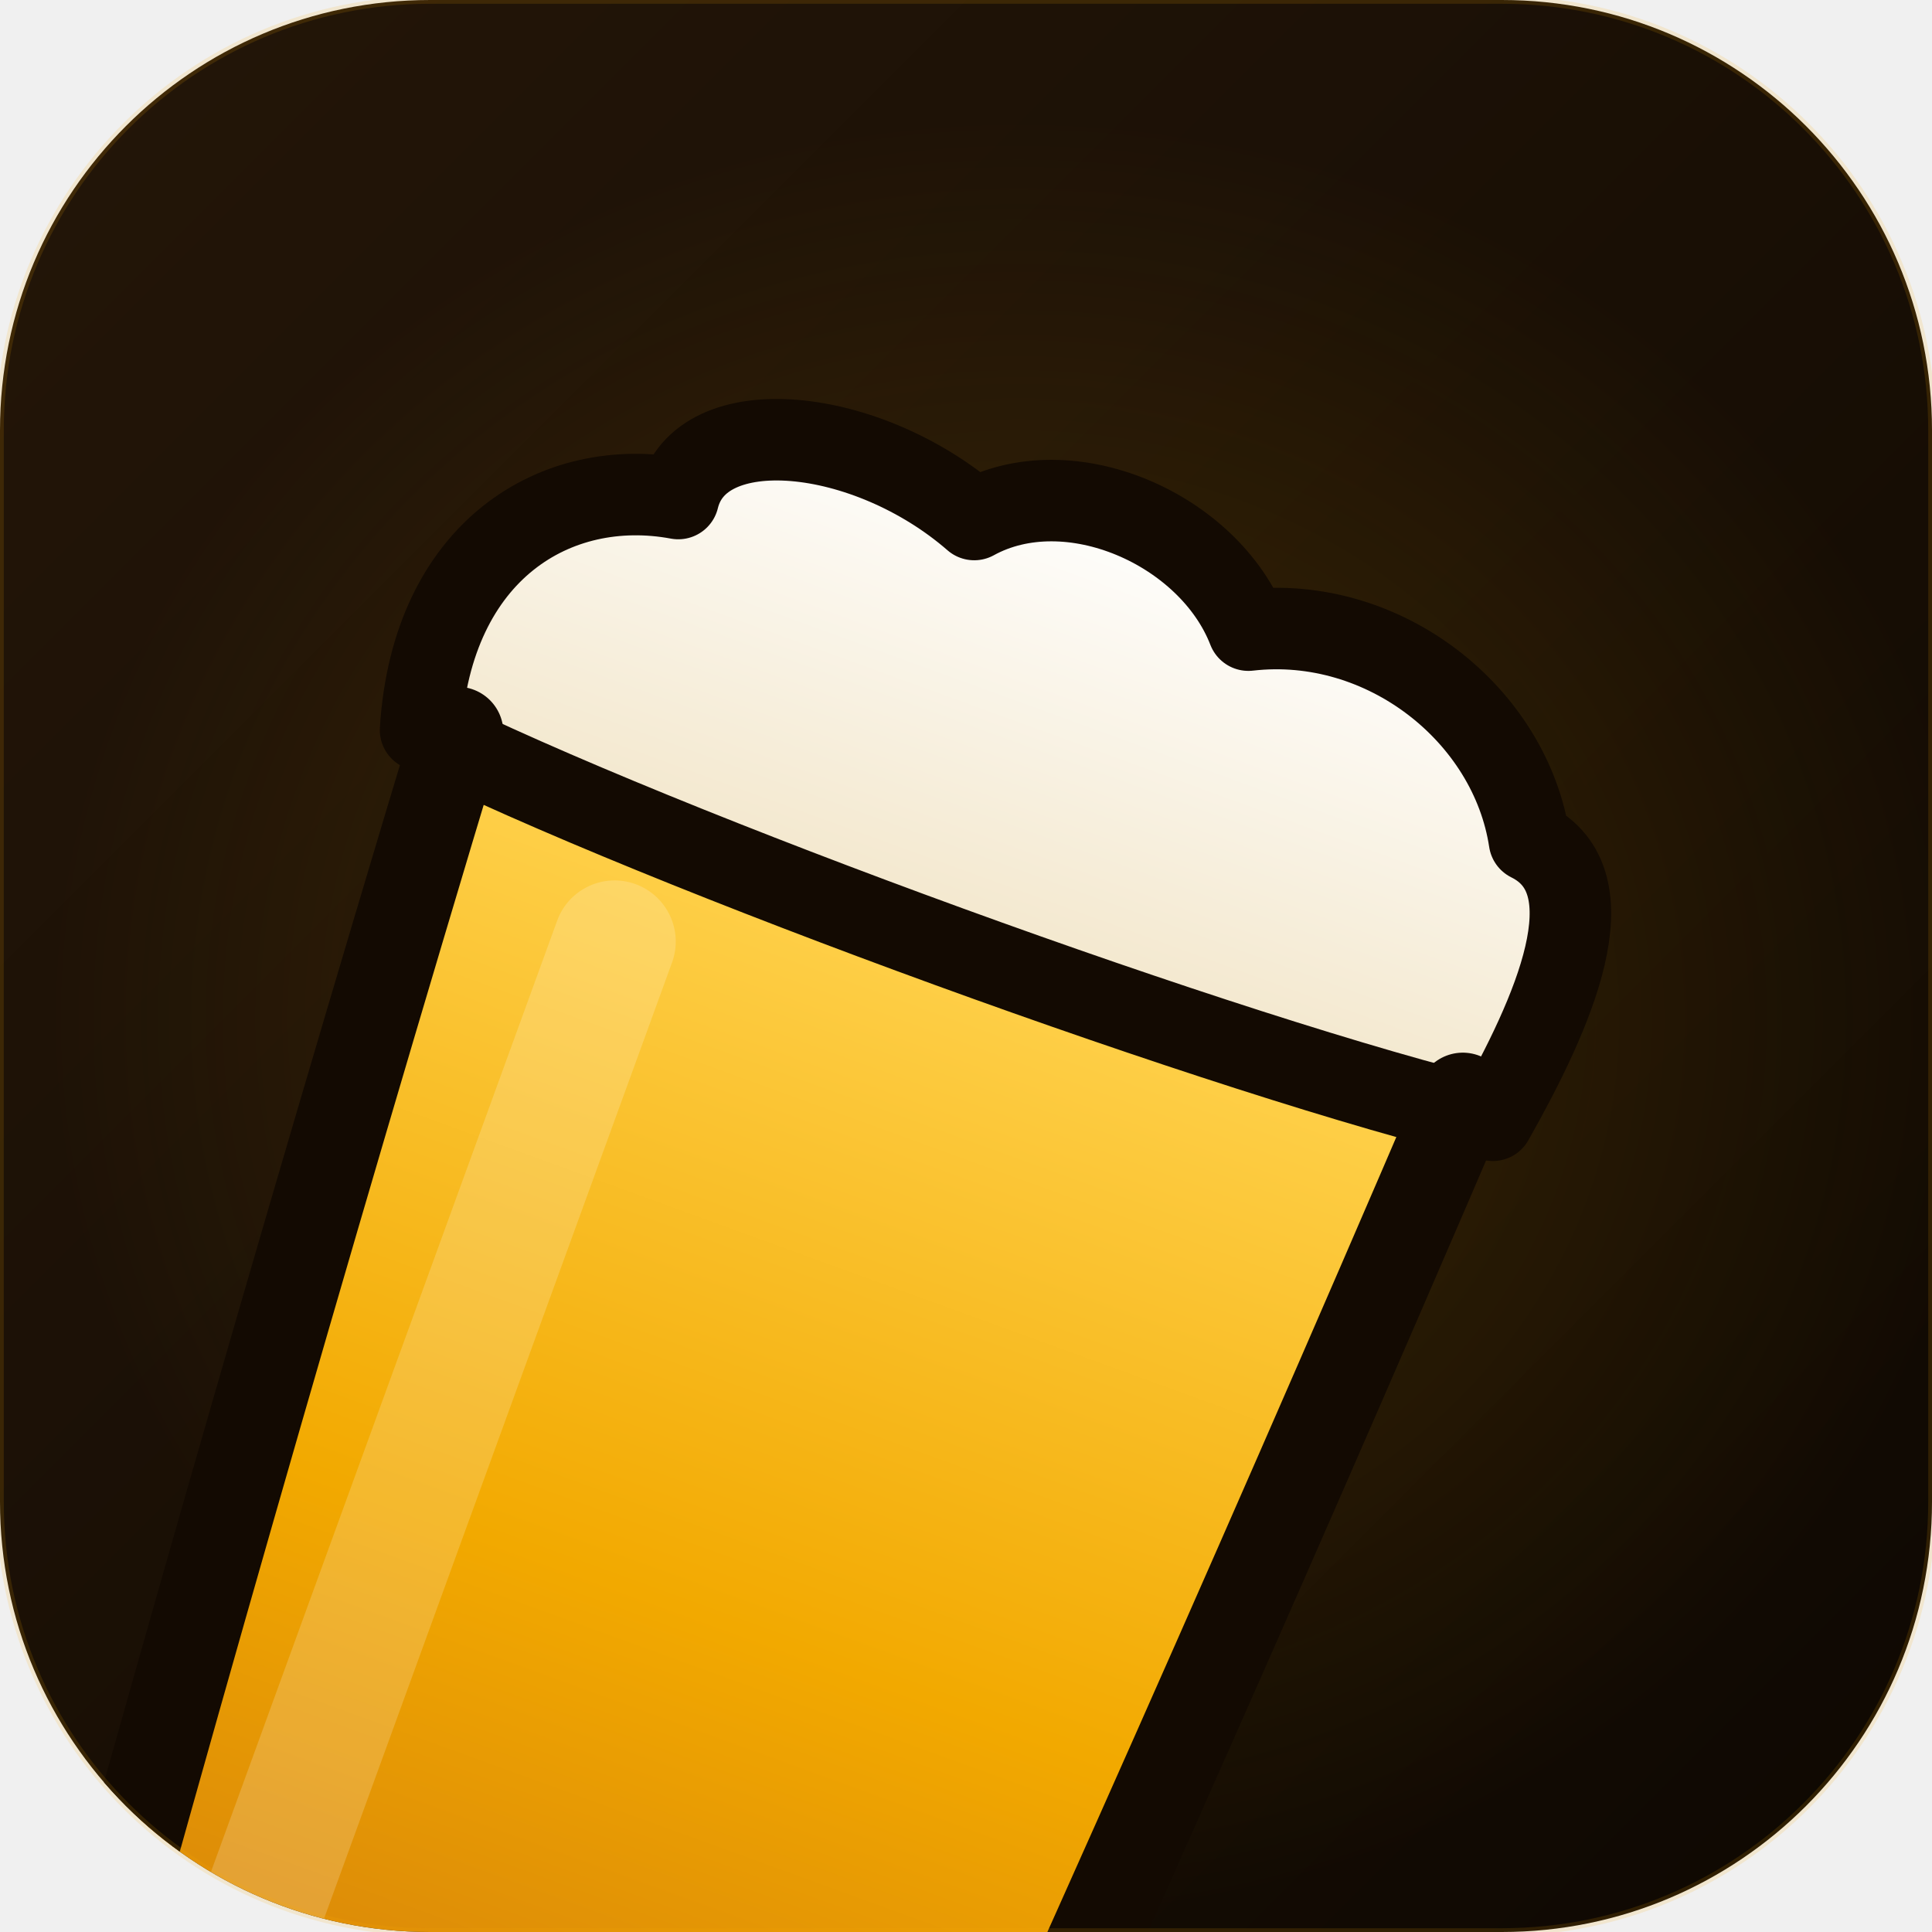
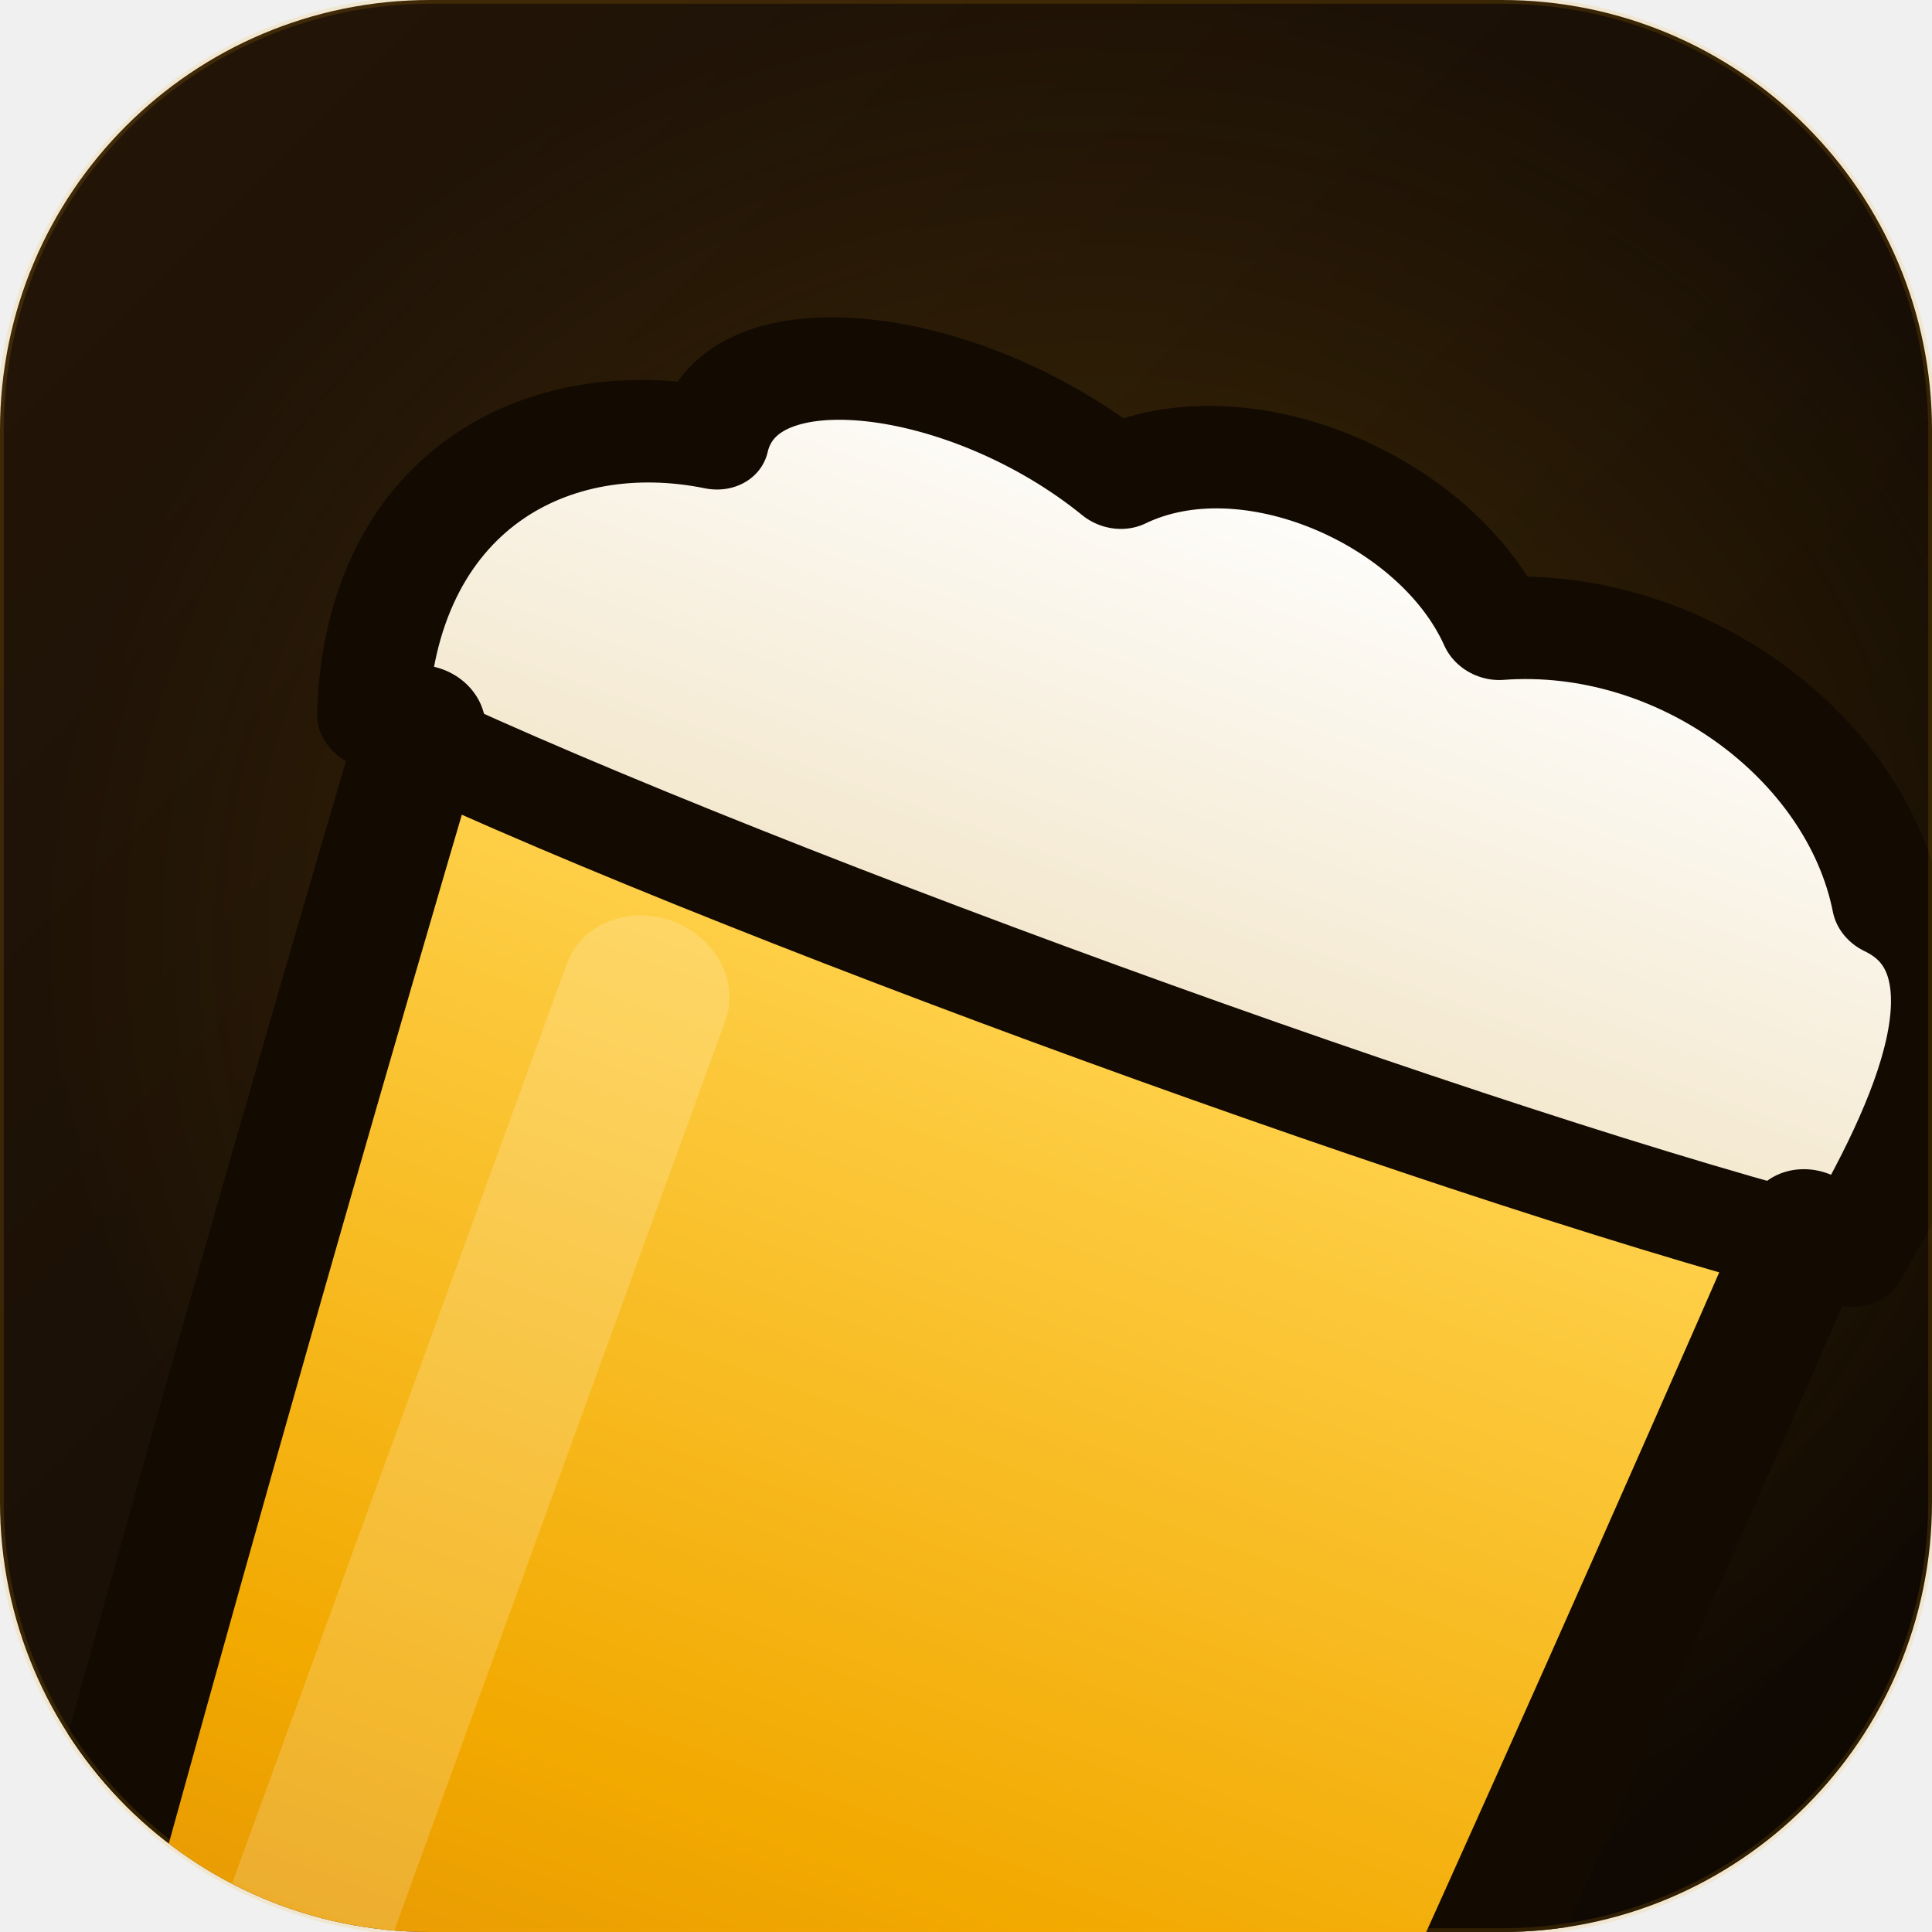
<svg xmlns="http://www.w3.org/2000/svg" width="1024" height="1024" viewBox="0 0 1024 1024">
  <defs>
    <linearGradient id="bg" x1="0" y1="0" x2="1024" y2="1024" gradientUnits="userSpaceOnUse">
      <stop stop-color="#241608" />
      <stop offset="1" stop-color="#0E0802" />
    </linearGradient>
    <linearGradient id="beer" x1="200" y1="150" x2="200" y2="475" gradientUnits="userSpaceOnUse">
      <stop stop-color="#FFD24D" />
      <stop offset=".45" stop-color="#F2A900" />
      <stop offset="1" stop-color="#C56B10" />
    </linearGradient>
    <linearGradient id="foam" x1="200" y1="62" x2="200" y2="155" gradientUnits="userSpaceOnUse">
      <stop stop-color="#FFFFFF" />
      <stop offset="1" stop-color="#F3E7CC" />
    </linearGradient>
    <clipPath id="glassClip">
      <path d="M95 150 Q104 310 117 464 Q120 475 131 475 L269 475 Q280 475 283 464 Q296 310 305 150 Z" />
    </clipPath>
    <radialGradient id="glow" cx="50%" cy="50%" r="50%">
      <stop offset="0" stop-color="#F2A900" stop-opacity=".20" />
      <stop offset=".55" stop-color="#F2A900" stop-opacity=".08" />
      <stop offset="1" stop-color="#F2A900" stop-opacity="0" />
    </radialGradient>
    <clipPath id="tile">
      <rect width="1024" height="1024" rx="228" />
    </clipPath>
  </defs>
  <rect width="1024" height="1024" rx="228" fill="url(#bg)" />
  <g clip-path="url(#tile)">
-     <ellipse cx="540" cy="540" rx="520" ry="480" fill="url(#glow)" />
-     <g transform="translate(140,-80) rotate(20) scale(2.7)">
+     <ellipse cx="580" cy="500" rx="560" ry="520" fill="url(#glow)" />
+     <g transform="translate(64,-210) rotate(20) scale(3.72,3.35)">
      <path d="M95 150 Q104 310 117 464 Q120 475 131 475 L269 475 Q280 475 283 464 Q296 310 305 150 Z" fill="#FBF6EC" fill-opacity=".16" />
      <g clip-path="url(#glassClip)">
        <rect x="80" y="140" width="245" height="345" fill="url(#beer)" />
        <rect x="126" y="166" width="24" height="286" rx="12" fill="#FFFFFF" opacity=".18" />
      </g>
      <path d="M88 152 C78 118 96 96 120 92 C118 74 150 66 176 76 C190 60 220 62 234 78 C258 66 288 76 300 98 C318 100 316 128 312 152 C260 158 140 158 88 152 Z" fill="url(#foam)" stroke="#130A02" stroke-width="16" stroke-linejoin="round" stroke-linecap="round" />
      <path d="M95 150 Q104 310 117 464 Q120 475 131 475 L269 475 Q280 475 283 464 Q296 310 305 150" fill="none" stroke="#130A02" stroke-width="18" stroke-linejoin="round" stroke-linecap="round" />
    </g>
  </g>
  <rect width="1024" height="1024" rx="228" fill="none" stroke="#F2A900" stroke-opacity=".14" stroke-width="4" />
</svg>
